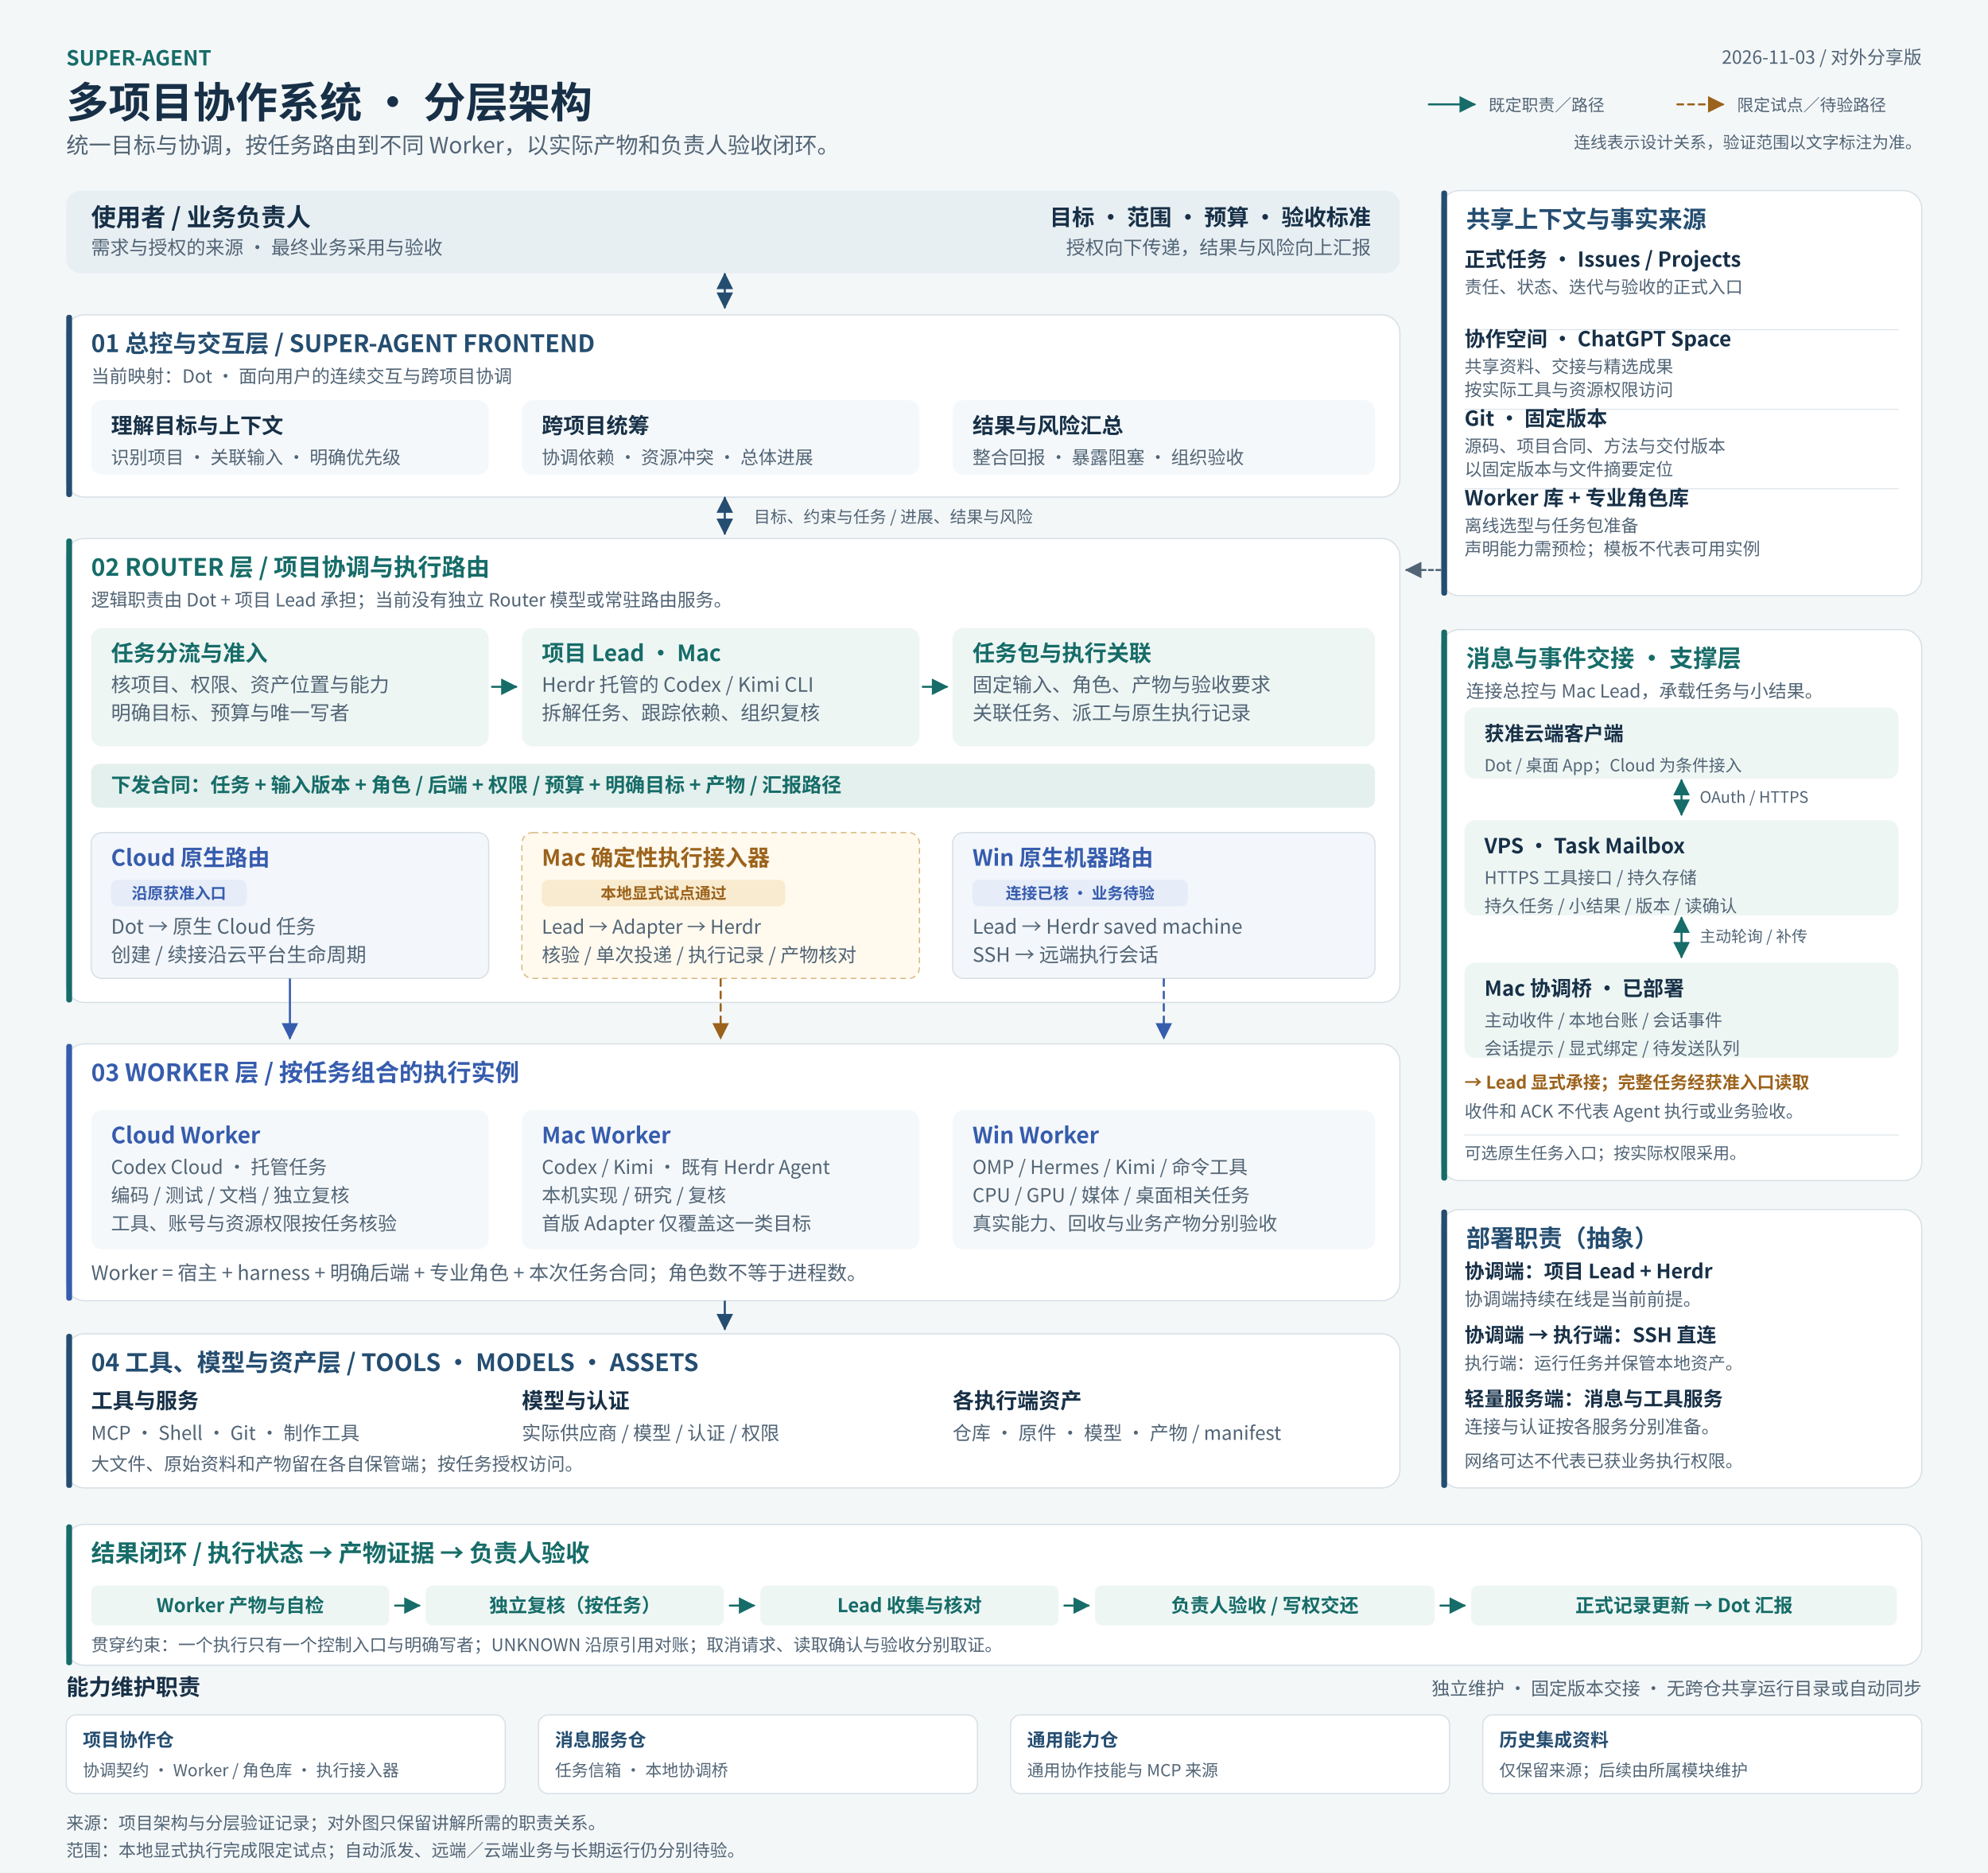
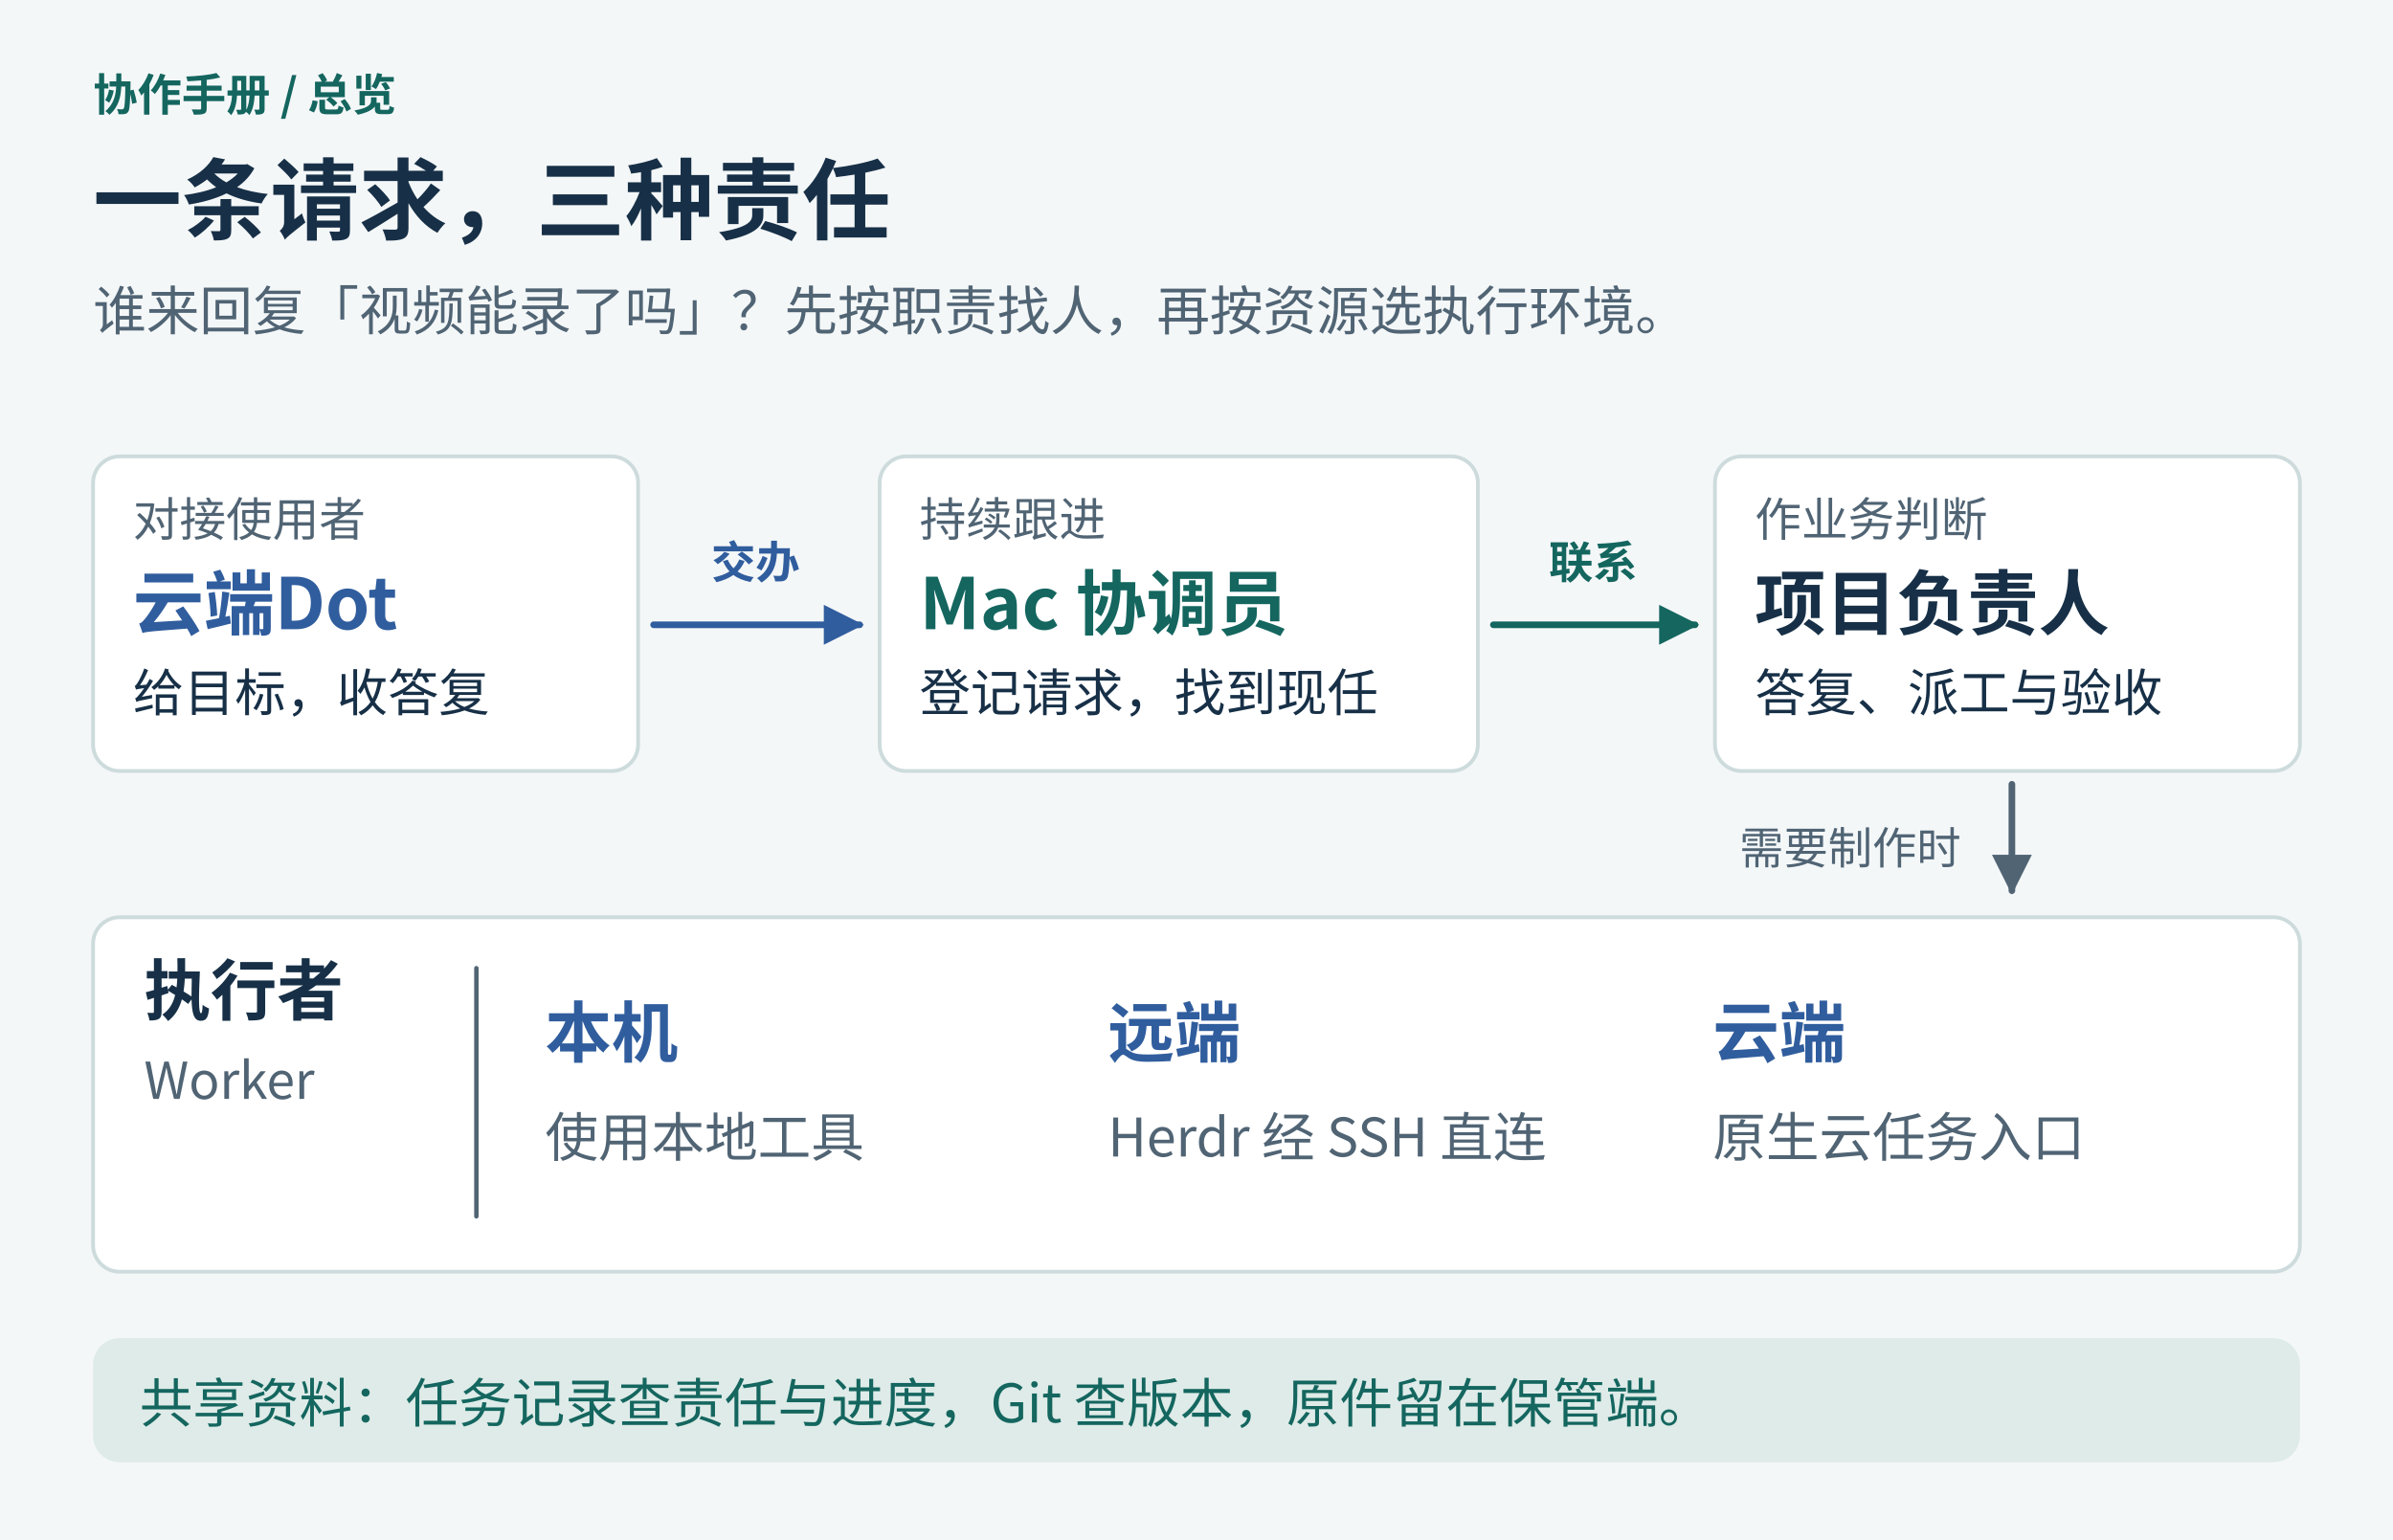
- <svg xmlns="http://www.w3.org/2000/svg" width="2400" height="2260" viewBox="0 0 2400 2260" role="img" aria-labelledby="svg-title svg-desc">
+ <svg xmlns="http://www.w3.org/2000/svg" width="1080" height="695" viewBox="0 0 1080 695" role="img" aria-labelledby="title desc">
+   <style>text{font-family:"PingFang SC","Microsoft YaHei","Noto Sans CJK SC",sans-serif}</style>
  <defs>
-     <marker id="arrow" viewBox="0 0 10 10" refX="9" refY="5" markerWidth="8" markerHeight="8" orient="auto-start-reverse">
-       <path d="M 0 0 L 10 5 L 0 10 z" fill="context-stroke" />
+     <marker id="a0" viewBox="0 0 10 10" refX="9" refY="5" markerWidth="6" markerHeight="6" orient="auto-start-reverse">
+       <path d="M0 0 L10 5 L0 10Z" fill="#14665f" />
    </marker>
-     <marker id="arrowBack" viewBox="0 0 10 10" refX="1" refY="5" markerWidth="8" markerHeight="8" orient="auto">
-       <path d="M 10 0 L 0 5 L 10 10 z" fill="context-stroke" />
+     <marker id="a1" viewBox="0 0 10 10" refX="9" refY="5" markerWidth="6" markerHeight="6" orient="auto-start-reverse">
+       <path d="M0 0 L10 5 L0 10Z" fill="#305d9d" />
+     </marker>
+     <marker id="a2" viewBox="0 0 10 10" refX="9" refY="5" markerWidth="6" markerHeight="6" orient="auto-start-reverse">
+       <path d="M0 0 L10 5 L0 10Z" fill="#506474" />
+     </marker>
+     <marker id="a3" viewBox="0 0 10 10" refX="9" refY="5" markerWidth="6" markerHeight="6" orient="auto-start-reverse">
+       <path d="M0 0 L10 5 L0 10Z" fill="#855921" />
    </marker>
  </defs>
-   <style>text {font-family:"PingFang SC","Noto Sans CJK SC","Microsoft YaHei",Arial,sans-serif} a {cursor:pointer}</style>
-   <rect x="0" y="0" width="2400" height="2260" rx="0" fill="#f4f7f8" />
-   <text id="t0" x="80" y="79" font-size="25" font-weight="750" fill="#166c68" text-anchor="start">SUPER-AGENT</text>
-   <text id="t1" x="80" y="142" font-size="51" font-weight="700" fill="#173047" text-anchor="start">多项目协作系统 · 分层架构</text>
-   <text id="t2" x="80" y="185" font-size="27" font-weight="400" fill="#516475" text-anchor="start">统一目标与协调，按任务路由到不同 Worker，以实际产物和负责人验收闭环。</text>
-   <text id="t3" x="2320" y="77" font-size="22" font-weight="500" fill="#516475" text-anchor="end">2026-11-03  /  对外分享版</text>
-   <path d="M 1725 126 H 1780" fill="none" stroke="#166c68" stroke-width="2.5" stroke-linejoin="round" stroke-linecap="round" marker-end="url(#arrow)" />
-   <text id="t4" x="1797" y="134" font-size="20" font-weight="400" fill="#516475" text-anchor="start">既定职责／路径</text>
-   <path d="M 2025 126 H 2080" fill="none" stroke="#9b621b" stroke-width="2.5" stroke-linejoin="round" stroke-linecap="round" stroke-dasharray="7 6" marker-end="url(#arrow)" />
-   <text id="t5" x="2097" y="134" font-size="20" font-weight="400" fill="#516475" text-anchor="start">限定试点／待验路径</text>
-   <text id="t6" x="2320" y="179" font-size="20" font-weight="400" fill="#516475" text-anchor="end">连线表示设计关系，验证范围以文字标注为准。</text>
-   <rect x="80" y="230" width="1610" height="100" rx="18" fill="#e8eff3" />
-   <text id="t7" x="110" y="273" font-size="30" font-weight="650" fill="#173047" text-anchor="start">使用者 / 业务负责人</text>
-   <text id="t8" x="110" y="307" font-size="23" font-weight="400" fill="#516475" text-anchor="start">需求与授权的来源 · 最终业务采用与验收</text>
-   <text id="t9" x="1655" y="272" font-size="27" font-weight="550" fill="#173047" text-anchor="end">目标  ·  范围  ·  预算  ·  验收标准</text>
-   <text id="t10" x="1655" y="307" font-size="23" font-weight="400" fill="#516475" text-anchor="end">授权向下传递，结果与风险向上汇报</text>
-   <path d="M 875 331 V 371" fill="none" stroke="#244d70" stroke-width="2.5" stroke-linejoin="round" stroke-linecap="round" marker-end="url(#arrow)" marker-start="url(#arrowBack)" />
-   <rect x="80" y="380" width="1610" height="220" rx="22" fill="white" stroke="#d7e0e6" stroke-width="1.5" />
-   <rect x="80" y="380" width="7" height="220" rx="3" fill="#244d70" />
-   <text id="t11" x="110" y="425" font-size="29" font-weight="650" fill="#244d70" text-anchor="start">01  总控与交互层  /  SUPER-AGENT FRONTEND</text>
-   <text id="t12" x="110" y="462" font-size="22" font-weight="400" fill="#516475" text-anchor="start">当前映射：Dot · 面向用户的连续交互与跨项目协调</text>
-   <rect x="110" y="483" width="480" height="90" rx="13" fill="#f5f8fa" />
-   <text id="t13" x="134" y="523" font-size="26" font-weight="650" fill="#173047" text-anchor="start">理解目标与上下文</text>
-   <text id="t14" x="134" y="560" font-size="22" font-weight="400" fill="#516475" text-anchor="start">识别项目 · 关联输入 · 明确优先级</text>
-   <rect x="630" y="483" width="480" height="90" rx="13" fill="#f5f8fa" />
-   <text id="t15" x="654" y="523" font-size="26" font-weight="650" fill="#173047" text-anchor="start">跨项目统筹</text>
-   <text id="t16" x="654" y="560" font-size="22" font-weight="400" fill="#516475" text-anchor="start">协调依赖 · 资源冲突 · 总体进展</text>
-   <rect x="1150" y="483" width="510" height="90" rx="13" fill="#f5f8fa" />
-   <text id="t17" x="1174" y="523" font-size="26" font-weight="650" fill="#173047" text-anchor="start">结果与风险汇总</text>
-   <text id="t18" x="1174" y="560" font-size="22" font-weight="400" fill="#516475" text-anchor="start">整合回报 · 暴露阻塞 · 组织验收</text>
-   <path d="M 875 601 V 644" fill="none" stroke="#244d70" stroke-width="2.5" stroke-linejoin="round" stroke-linecap="round" marker-end="url(#arrow)" marker-start="url(#arrowBack)" />
-   <rect x="900" y="609" width="420" height="28" rx="0" fill="#f4f7f8" />
-   <text id="t19" x="910" y="631" font-size="20" font-weight="400" fill="#516475" text-anchor="start">目标、约束与任务 / 进展、结果与风险</text>
-   <rect x="80" y="650" width="1610" height="560" rx="22" fill="white" stroke="#d7e0e6" stroke-width="1.5" />
-   <rect x="80" y="650" width="7" height="560" rx="3" fill="#166c68" />
-   <text id="t20" x="110" y="695" font-size="29" font-weight="650" fill="#166c68" text-anchor="start">02  ROUTER 层  /  项目协调与执行路由</text>
-   <text id="t21" x="110" y="732" font-size="22" font-weight="400" fill="#516475" text-anchor="start">逻辑职责由 Dot + 项目 Lead 承担；当前没有独立 Router 模型或常驻路由服务。</text>
-   <rect x="110" y="758" width="480" height="143" rx="13" fill="#eef6f4" />
-   <text id="t22" x="134" y="798" font-size="27" font-weight="650" fill="#166c68" text-anchor="start">任务分流与准入</text>
-   <text id="t23" x="134" y="835" font-size="24" font-weight="400" fill="#516475" text-anchor="start">核项目、权限、资产位置与能力</text>
-   <text id="t24" x="134" y="869" font-size="24" font-weight="400" fill="#516475" text-anchor="start">明确目标、预算与唯一写者</text>
-   <rect x="630" y="758" width="480" height="143" rx="13" fill="#eef6f4" />
-   <text id="t25" x="654" y="798" font-size="27" font-weight="650" fill="#166c68" text-anchor="start">项目 Lead · Mac</text>
-   <text id="t26" x="654" y="835" font-size="24" font-weight="400" fill="#516475" text-anchor="start">Herdr 托管的 Codex / Kimi CLI</text>
-   <text id="t27" x="654" y="869" font-size="24" font-weight="400" fill="#516475" text-anchor="start">拆解任务、跟踪依赖、组织复核</text>
-   <rect x="1150" y="758" width="510" height="143" rx="13" fill="#eef6f4" />
-   <text id="t28" x="1174" y="798" font-size="27" font-weight="650" fill="#166c68" text-anchor="start">任务包与执行关联</text>
-   <text id="t29" x="1174" y="835" font-size="24" font-weight="400" fill="#516475" text-anchor="start">固定输入、角色、产物与验收要求</text>
-   <text id="t30" x="1174" y="869" font-size="24" font-weight="400" fill="#516475" text-anchor="start">关联任务、派工与原生执行记录</text>
-   <path d="M 594 829 H 623" fill="none" stroke="#166c68" stroke-width="2.5" stroke-linejoin="round" stroke-linecap="round" marker-end="url(#arrow)" />
-   <path d="M 1114 829 H 1143" fill="none" stroke="#166c68" stroke-width="2.5" stroke-linejoin="round" stroke-linecap="round" marker-end="url(#arrow)" />
-   <rect x="110" y="922" width="1550" height="53" rx="10" fill="#e4f0ed" />
-   <text id="t31" x="134" y="956" font-size="24" font-weight="550" fill="#166c68" text-anchor="start">下发合同：任务 + 输入版本 + 角色 / 后端 + 权限 / 预算 + 明确目标 + 产物 / 汇报路径</text>
-   <rect x="110" y="1005" width="480" height="176" rx="13" fill="#f3f6fa" stroke="#d7e0e6" stroke-width="1.5" />
-   <text id="t32" x="134" y="1045" font-size="27" font-weight="650" fill="#365cad" text-anchor="start">Cloud 原生路由</text>
-   <rect x="134" y="1062" width="164" height="32" rx="8" fill="#e6ecf8" />
-   <text id="t33" x="216.0" y="1085" font-size="19" font-weight="600" fill="#365cad" text-anchor="middle">沿原获准入口</text>
-   <text id="t34" x="134" y="1127" font-size="24" font-weight="400" fill="#516475" text-anchor="start">Dot → 原生 Cloud 任务</text>
-   <text id="t35" x="134" y="1161" font-size="24" font-weight="400" fill="#516475" text-anchor="start">创建 / 续接沿云平台生命周期</text>
-   <rect x="630" y="1005" width="480" height="176" rx="13" fill="#fff9ee" stroke="#d8bb84" stroke-width="1.5" stroke-dasharray="7 5" />
-   <text id="t36" x="654" y="1045" font-size="27" font-weight="650" fill="#9b621b" text-anchor="start">Mac 确定性执行接入器</text>
-   <rect x="654" y="1062" width="294" height="32" rx="8" fill="#f9ebcf" />
-   <text id="t37" x="801.0" y="1085" font-size="19" font-weight="600" fill="#9b621b" text-anchor="middle">本地显式试点通过</text>
-   <text id="t38" x="654" y="1127" font-size="23" font-weight="400" fill="#516475" text-anchor="start">Lead → Adapter → Herdr</text>
-   <text id="t39" x="654" y="1161" font-size="23" font-weight="400" fill="#516475" text-anchor="start">核验 / 单次投递 / 执行记录 / 产物核对</text>
-   <rect x="1150" y="1005" width="510" height="176" rx="13" fill="#f3f6fa" stroke="#d7e0e6" stroke-width="1.5" />
-   <text id="t40" x="1174" y="1045" font-size="27" font-weight="650" fill="#365cad" text-anchor="start">Win 原生机器路由</text>
-   <rect x="1174" y="1062" width="260" height="32" rx="8" fill="#e6ecf8" />
-   <text id="t41" x="1304.0" y="1085" font-size="19" font-weight="600" fill="#365cad" text-anchor="middle">连接已核 · 业务待验</text>
-   <text id="t42" x="1174" y="1127" font-size="24" font-weight="400" fill="#516475" text-anchor="start">Lead → Herdr saved machine</text>
-   <text id="t43" x="1174" y="1161" font-size="24" font-weight="400" fill="#516475" text-anchor="start">SSH → 远端执行会话</text>
-   <path d="M 350 1182 V 1253" fill="none" stroke="#365cad" stroke-width="2.5" stroke-linejoin="round" stroke-linecap="round" marker-end="url(#arrow)" />
-   <path d="M 870 1182 V 1253" fill="none" stroke="#9b621b" stroke-width="2.5" stroke-linejoin="round" stroke-linecap="round" stroke-dasharray="8 7" marker-end="url(#arrow)" />
-   <path d="M 1405 1182 V 1253" fill="none" stroke="#365cad" stroke-width="2.5" stroke-linejoin="round" stroke-linecap="round" stroke-dasharray="8 7" marker-end="url(#arrow)" />
-   <rect x="80" y="1260" width="1610" height="310" rx="22" fill="white" stroke="#d7e0e6" stroke-width="1.5" />
-   <rect x="80" y="1260" width="7" height="310" rx="3" fill="#365cad" />
-   <text id="t44" x="110" y="1305" font-size="29" font-weight="650" fill="#365cad" text-anchor="start">03  WORKER 层  /  按任务组合的执行实例</text>
-   <rect x="110" y="1340" width="480" height="168" rx="13" fill="#f5f8fa" />
-   <text id="t45" x="134" y="1380" font-size="27" font-weight="650" fill="#365cad" text-anchor="start">Cloud Worker</text>
-   <text id="t46" x="134" y="1417" font-size="23" font-weight="400" fill="#516475" text-anchor="start">Codex Cloud · 托管任务</text>
-   <text id="t47" x="134" y="1451" font-size="23" font-weight="400" fill="#516475" text-anchor="start">编码 / 测试 / 文档 / 独立复核</text>
-   <text id="t48" x="134" y="1485" font-size="23" font-weight="400" fill="#516475" text-anchor="start">工具、账号与资源权限按任务核验</text>
-   <rect x="630" y="1340" width="480" height="168" rx="13" fill="#f5f8fa" />
-   <text id="t49" x="654" y="1380" font-size="27" font-weight="650" fill="#365cad" text-anchor="start">Mac Worker</text>
-   <text id="t50" x="654" y="1417" font-size="23" font-weight="400" fill="#516475" text-anchor="start">Codex / Kimi · 既有 Herdr Agent</text>
-   <text id="t51" x="654" y="1451" font-size="23" font-weight="400" fill="#516475" text-anchor="start">本机实现 / 研究 / 复核</text>
-   <text id="t52" x="654" y="1485" font-size="23" font-weight="400" fill="#516475" text-anchor="start">首版 Adapter 仅覆盖这一类目标</text>
-   <rect x="1150" y="1340" width="510" height="168" rx="13" fill="#f5f8fa" />
-   <text id="t53" x="1174" y="1380" font-size="27" font-weight="650" fill="#365cad" text-anchor="start">Win Worker</text>
-   <text id="t54" x="1174" y="1417" font-size="23" font-weight="400" fill="#516475" text-anchor="start">OMP / Hermes / Kimi / 命令工具</text>
-   <text id="t55" x="1174" y="1451" font-size="23" font-weight="400" fill="#516475" text-anchor="start">CPU / GPU / 媒体 / 桌面相关任务</text>
-   <text id="t56" x="1174" y="1485" font-size="23" font-weight="400" fill="#516475" text-anchor="start">真实能力、回收与业务产物分别验收</text>
-   <text id="t57" x="110" y="1545" font-size="24" font-weight="400" fill="#516475" text-anchor="start">Worker = 宿主 + harness + 明确后端 + 专业角色 + 本次任务合同；角色数不等于进程数。</text>
-   <path d="M 875 1571 V 1604" fill="none" stroke="#244d70" stroke-width="2.5" stroke-linejoin="round" stroke-linecap="round" marker-end="url(#arrow)" />
-   <rect x="80" y="1610" width="1610" height="186" rx="22" fill="white" stroke="#d7e0e6" stroke-width="1.5" />
-   <rect x="80" y="1610" width="7" height="186" rx="3" fill="#244d70" />
-   <text id="t58" x="110" y="1655" font-size="29" font-weight="650" fill="#244d70" text-anchor="start">04  工具、模型与资产层  /  TOOLS · MODELS · ASSETS</text>
-   <text id="t59" x="110" y="1700" font-size="26" font-weight="650" fill="#173047" text-anchor="start">工具与服务</text>
-   <text id="t60" x="110" y="1738" font-size="23" font-weight="400" fill="#516475" text-anchor="start">MCP · Shell · Git · 制作工具</text>
-   <text id="t61" x="630" y="1700" font-size="26" font-weight="650" fill="#173047" text-anchor="start">模型与认证</text>
-   <text id="t62" x="630" y="1738" font-size="23" font-weight="400" fill="#516475" text-anchor="start">实际供应商 / 模型 / 认证 / 权限</text>
-   <text id="t63" x="1150" y="1700" font-size="26" font-weight="650" fill="#173047" text-anchor="start">各执行端资产</text>
-   <text id="t64" x="1150" y="1738" font-size="23" font-weight="400" fill="#516475" text-anchor="start">仓库 · 原件 · 模型 · 产物 / manifest</text>
-   <text id="t65" x="110" y="1775" font-size="22" font-weight="400" fill="#516475" text-anchor="start">大文件、原始资料和产物留在各自保管端；按任务授权访问。</text>
-   <rect x="1740" y="230" width="580" height="489" rx="22" fill="white" stroke="#d7e0e6" stroke-width="1.5" />
-   <rect x="1740" y="230" width="7" height="489" rx="3" fill="#244d70" />
-   <text id="t66" x="1770" y="275" font-size="29" font-weight="650" fill="#244d70" text-anchor="start">共享上下文与事实来源</text>
-   <g>
-     <text id="t67" x="1768" y="322" font-size="25" font-weight="650" fill="#173047" text-anchor="start">正式任务 · Issues / Projects</text>
-     <text id="t68" x="1768" y="354" font-size="21" font-weight="400" fill="#516475" text-anchor="start">责任、状态、迭代与验收的正式入口</text>
-   </g>
-   <path d="M 1768 398 H 2292" fill="none" stroke="#d7e0e6" stroke-width="1" stroke-linejoin="round" stroke-linecap="round" />
-   <text id="t69" x="1768" y="418" font-size="25" font-weight="650" fill="#173047" text-anchor="start">协作空间 · ChatGPT Space</text>
-   <text id="t70" x="1768" y="450" font-size="21" font-weight="400" fill="#516475" text-anchor="start">共享资料、交接与精选成果</text>
-   <text id="t71" x="1768" y="478" font-size="21" font-weight="400" fill="#516475" text-anchor="start">按实际工具与资源权限访问</text>
-   <path d="M 1768 494 H 2292" fill="none" stroke="#d7e0e6" stroke-width="1" stroke-linejoin="round" stroke-linecap="round" />
-   <text id="t72" x="1768" y="514" font-size="25" font-weight="650" fill="#173047" text-anchor="start">Git · 固定版本</text>
-   <text id="t73" x="1768" y="546" font-size="21" font-weight="400" fill="#516475" text-anchor="start">源码、项目合同、方法与交付版本</text>
-   <text id="t74" x="1768" y="574" font-size="21" font-weight="400" fill="#516475" text-anchor="start">以固定版本与文件摘要定位</text>
-   <path d="M 1768 590 H 2292" fill="none" stroke="#d7e0e6" stroke-width="1" stroke-linejoin="round" stroke-linecap="round" />
-   <g>
-     <text id="t75" x="1768" y="610" font-size="25" font-weight="650" fill="#173047" text-anchor="start">Worker 库 + 专业角色库</text>
-     <text id="t76" x="1768" y="642" font-size="21" font-weight="400" fill="#516475" text-anchor="start">离线选型与任务包准备</text>
-     <text id="t77" x="1768" y="670" font-size="21" font-weight="400" fill="#516475" text-anchor="start">声明能力需预检；模板不代表可用实例</text>
-   </g>
-   <path d="M 1739 688 H 1698" fill="none" stroke="#516475" stroke-width="2.5" stroke-linejoin="round" stroke-linecap="round" stroke-dasharray="5 4" marker-end="url(#arrow)" />
-   <rect x="1740" y="760" width="580" height="665" rx="22" fill="white" stroke="#d7e0e6" stroke-width="1.5" />
-   <rect x="1740" y="760" width="7" height="665" rx="3" fill="#166c68" />
-   <text id="t78" x="1770" y="805" font-size="29" font-weight="650" fill="#166c68" text-anchor="start">消息与事件交接 · 支撑层</text>
-   <text id="t79" x="1770" y="842" font-size="22" font-weight="400" fill="#516475" text-anchor="start">连接总控与 Mac Lead，承载任务与小结果。</text>
-   <rect x="1768" y="854" width="524" height="86" rx="13" fill="#eef6f4" />
-   <text id="t80" x="1792" y="894" font-size="24" font-weight="650" fill="#173047" text-anchor="start">获准云端客户端</text>
-   <text id="t81" x="1792" y="931" font-size="20" font-weight="400" fill="#516475" text-anchor="start">Dot / 桌面 App；Cloud 为条件接入</text>
-   <path d="M 2030 942 V 983" fill="none" stroke="#166c68" stroke-width="2.5" stroke-linejoin="round" stroke-linecap="round" marker-end="url(#arrow)" marker-start="url(#arrowBack)" />
-   <text id="t82" x="2052" y="969" font-size="19" font-weight="400" fill="#516475" text-anchor="start">OAuth / HTTPS</text>
-   <rect x="1768" y="990" width="524" height="115" rx="13" fill="#eef6f4" />
-   <text id="t83" x="1792" y="1030" font-size="25" font-weight="650" fill="#173047" text-anchor="start">VPS · Task Mailbox</text>
-   <text id="t84" x="1792" y="1067" font-size="21" font-weight="400" fill="#516475" text-anchor="start">HTTPS 工具接口 / 持久存储</text>
-   <text id="t85" x="1792" y="1101" font-size="21" font-weight="400" fill="#516475" text-anchor="start">持久任务 / 小结果 / 版本 / 读确认</text>
-   <path d="M 2030 1108 V 1155" fill="none" stroke="#166c68" stroke-width="2.5" stroke-linejoin="round" stroke-linecap="round" marker-end="url(#arrow)" marker-start="url(#arrowBack)" />
-   <text id="t86" x="2052" y="1137" font-size="19" font-weight="400" fill="#516475" text-anchor="start">主动轮询 / 补传</text>
-   <rect x="1768" y="1162" width="524" height="115" rx="13" fill="#eef6f4" />
-   <text id="t87" x="1792" y="1202" font-size="25" font-weight="650" fill="#173047" text-anchor="start">Mac 协调桥 · 已部署</text>
-   <text id="t88" x="1792" y="1239" font-size="21" font-weight="400" fill="#516475" text-anchor="start">主动收件 / 本地台账 / 会话事件</text>
-   <text id="t89" x="1792" y="1273" font-size="21" font-weight="400" fill="#516475" text-anchor="start">会话提示 / 显式绑定 / 待发送队列</text>
-   <text id="t90" x="1768" y="1314" font-size="21" font-weight="550" fill="#9b621b" text-anchor="start">→ Lead 显式承接；完整任务经获准入口读取</text>
-   <text id="t91" x="1768" y="1349" font-size="21" font-weight="400" fill="#516475" text-anchor="start">收件和 ACK 不代表 Agent 执行或业务验收。</text>
-   <path d="M 1768 1370 H 2292" fill="none" stroke="#d7e0e6" stroke-width="1" stroke-linejoin="round" stroke-linecap="round" />
-   <text id="t92" x="1768" y="1399" font-size="20" font-weight="400" fill="#516475" text-anchor="start">可选原生任务入口；按实际权限采用。</text>
-   <rect x="1740" y="1460" width="580" height="336" rx="22" fill="white" stroke="#d7e0e6" stroke-width="1.5" />
-   <rect x="1740" y="1460" width="7" height="336" rx="3" fill="#244d70" />
-   <text id="t93" x="1770" y="1505" font-size="29" font-weight="650" fill="#244d70" text-anchor="start">部署职责（抽象）</text>
-   <text id="t94" x="1768" y="1543" font-size="24" font-weight="650" fill="#173047" text-anchor="start">协调端：项目 Lead + Herdr</text>
-   <text id="t95" x="1768" y="1576" font-size="22" font-weight="400" fill="#516475" text-anchor="start">协调端持续在线是当前前提。</text>
-   <text id="t96" x="1768" y="1620" font-size="24" font-weight="650" fill="#173047" text-anchor="start">协调端 → 执行端：SSH 直连</text>
-   <text id="t97" x="1768" y="1653" font-size="21" font-weight="400" fill="#516475" text-anchor="start">执行端：运行任务并保管本地资产。</text>
-   <text id="t98" x="1768" y="1697" font-size="24" font-weight="650" fill="#173047" text-anchor="start">轻量服务端：消息与工具服务</text>
-   <text id="t99" x="1768" y="1730" font-size="22" font-weight="400" fill="#516475" text-anchor="start">连接与认证按各服务分别准备。</text>
-   <text id="t100" x="1768" y="1771" font-size="21" font-weight="400" fill="#516475" text-anchor="start">网络可达不代表已获业务执行权限。</text>
-   <rect x="80" y="1840" width="2240" height="170" rx="22" fill="white" stroke="#d7e0e6" stroke-width="1.5" />
-   <rect x="80" y="1840" width="7" height="170" rx="3" fill="#166c68" />
-   <text id="t101" x="110" y="1885" font-size="29" font-weight="650" fill="#166c68" text-anchor="start">结果闭环  /  执行状态 → 产物证据 → 负责人验收</text>
-   <rect x="110" y="1914" width="360" height="48" rx="8" fill="#eef6f4" />
-   <text id="t102" x="290.0" y="1946" font-size="23" font-weight="550" fill="#166c68" text-anchor="middle">Worker 产物与自检</text>
-   <path d="M 477 1938 H 506" fill="none" stroke="#166c68" stroke-width="2.5" stroke-linejoin="round" stroke-linecap="round" marker-end="url(#arrow)" />
-   <rect x="514" y="1914" width="360" height="48" rx="8" fill="#eef6f4" />
-   <text id="t103" x="694.0" y="1946" font-size="23" font-weight="550" fill="#166c68" text-anchor="middle">独立复核（按任务）</text>
-   <path d="M 881 1938 H 910" fill="none" stroke="#166c68" stroke-width="2.5" stroke-linejoin="round" stroke-linecap="round" marker-end="url(#arrow)" />
-   <rect x="918" y="1914" width="360" height="48" rx="8" fill="#eef6f4" />
-   <text id="t104" x="1098.0" y="1946" font-size="23" font-weight="550" fill="#166c68" text-anchor="middle">Lead 收集与核对</text>
-   <path d="M 1285 1938 H 1314" fill="none" stroke="#166c68" stroke-width="2.5" stroke-linejoin="round" stroke-linecap="round" marker-end="url(#arrow)" />
-   <rect x="1322" y="1914" width="410" height="48" rx="8" fill="#eef6f4" />
-   <text id="t105" x="1527.0" y="1946" font-size="23" font-weight="550" fill="#166c68" text-anchor="middle">负责人验收 / 写权交还</text>
-   <path d="M 1739 1938 H 1768" fill="none" stroke="#166c68" stroke-width="2.5" stroke-linejoin="round" stroke-linecap="round" marker-end="url(#arrow)" />
-   <rect x="1776" y="1914" width="514" height="48" rx="8" fill="#eef6f4" />
-   <text id="t106" x="2033.0" y="1946" font-size="23" font-weight="550" fill="#166c68" text-anchor="middle">正式记录更新 → Dot 汇报</text>
-   <text id="t107" x="110" y="1993" font-size="21" font-weight="400" fill="#516475" text-anchor="start">贯穿约束：一个执行只有一个控制入口与明确写者；UNKNOWN 沿原引用对账；取消请求、读取确认与验收分别取证。</text>
-   <text id="t108" x="80" y="2046" font-size="27" font-weight="650" fill="#173047" text-anchor="start">能力维护职责</text>
-   <text id="t109" x="2320" y="2046" font-size="22" font-weight="400" fill="#516475" text-anchor="end">独立维护 · 固定版本交接 · 无跨仓共享运行目录或自动同步</text>
-   <g>
-     <rect x="80" y="2070" width="530" height="95" rx="12" fill="white" stroke="#d7e0e6" stroke-width="1.5" />
-     <text id="t110" x="100" y="2108" font-size="22" font-weight="650" fill="#244d70" text-anchor="start">项目协作仓</text>
-     <text id="t111" x="100" y="2144" font-size="20" font-weight="400" fill="#516475" text-anchor="start">协调契约 · Worker / 角色库 · 执行接入器</text>
-   </g>
-   <g>
-     <rect x="650" y="2070" width="530" height="95" rx="12" fill="white" stroke="#d7e0e6" stroke-width="1.5" />
-     <text id="t112" x="670" y="2108" font-size="22" font-weight="650" fill="#244d70" text-anchor="start">消息服务仓</text>
-     <text id="t113" x="670" y="2144" font-size="20" font-weight="400" fill="#516475" text-anchor="start">任务信箱 · 本地协调桥</text>
-   </g>
-   <g>
-     <rect x="1220" y="2070" width="530" height="95" rx="12" fill="white" stroke="#d7e0e6" stroke-width="1.5" />
-     <text id="t114" x="1240" y="2108" font-size="22" font-weight="650" fill="#244d70" text-anchor="start">通用能力仓</text>
-     <text id="t115" x="1240" y="2144" font-size="20" font-weight="400" fill="#516475" text-anchor="start">通用协作技能与 MCP 来源</text>
-   </g>
-   <g>
-     <rect x="1790" y="2070" width="530" height="95" rx="12" fill="white" stroke="#d7e0e6" stroke-width="1.5" />
-     <text id="t116" x="1810" y="2108" font-size="22" font-weight="650" fill="#244d70" text-anchor="start">历史集成资料</text>
-     <text id="t117" x="1810" y="2144" font-size="20" font-weight="400" fill="#516475" text-anchor="start">仅保留来源；后续由所属模块维护</text>
-   </g>
-   <text id="t118" x="80" y="2208" font-size="21" font-weight="400" fill="#516475" text-anchor="start">来源：项目架构与分层验证记录；对外图只保留讲解所需的职责关系。</text>
-   <text id="t119" x="80" y="2241" font-size="21" font-weight="400" fill="#516475" text-anchor="start">范围：本地显式执行完成限定试点；自动派发、远端／云端业务与长期运行仍分别待验。</text>
+   <rect x="0" y="0" width="1080" height="695" rx="0" fill="#f4f7f8" stroke="none" stroke-width="1.7" />
+   <text x="42" y="50" font-size="20" font-weight="650" fill="#14665f" text-anchor="start">协作手册  /  总览</text>
+   <text x="42" y="105" font-size="40" font-weight="710" fill="#173047" text-anchor="start">一条请求，三种责任</text>
+   <text x="42" y="149" font-size="24" font-weight="430" fill="#506474" text-anchor="start">谁来回复「视频能录了吗」？先按职责找人，再按资源选执行环境。</text>
+   <rect x="42" y="206" width="246" height="142" rx="12" fill="white" stroke="#cddbdc" stroke-width="1.7" />
+   <text x="60" y="242" font-size="21" font-weight="430" fill="#506474" text-anchor="start">对接使用者</text>
+   <text x="60" y="284" font-size="32" font-weight="680" fill="#305d9d" text-anchor="start">云端Dot</text>
+   <text x="60" y="321" font-size="23" font-weight="430" fill="#173047" text-anchor="start">给目标，收答复</text>
+   <rect x="397" y="206" width="270" height="142" rx="12" fill="white" stroke="#cddbdc" stroke-width="1.7" />
+   <text x="415" y="242" font-size="21" font-weight="430" fill="#506474" text-anchor="start">持续跟进</text>
+   <text x="415" y="284" font-size="32" font-weight="680" fill="#14665f" text-anchor="start">Mac 协调员</text>
+   <text x="415" y="321" font-size="23" font-weight="430" fill="#173047" text-anchor="start">登记请求，找到现任</text>
+   <rect x="774" y="206" width="264" height="142" rx="12" fill="white" stroke="#cddbdc" stroke-width="1.7" />
+   <text x="792" y="242" font-size="21" font-weight="430" fill="#506474" text-anchor="start">作业务判断</text>
+   <text x="792" y="284" font-size="32" font-weight="680" fill="#173047" text-anchor="start">项目负责人</text>
+   <text x="792" y="321" font-size="23" font-weight="430" fill="#173047" text-anchor="start">答复、派工与验收</text>
+   <path d="M 295 282 H 388" stroke="#305d9d" stroke-width="3" fill="none" stroke-linecap="round" stroke-linejoin="round" marker-end="url(#a1)" />
+   <text x="341" y="261" font-size="20" font-weight="570" fill="#305d9d" text-anchor="middle">交办</text>
+   <path d="M 674 282 H 765" stroke="#14665f" stroke-width="3" fill="none" stroke-linecap="round" stroke-linejoin="round" marker-end="url(#a0)" />
+   <text x="719" y="261" font-size="20" font-weight="570" fill="#14665f" text-anchor="middle">联系</text>
+   <path d="M 908 354 V 402" stroke="#506474" stroke-width="3" fill="none" stroke-linecap="round" stroke-linejoin="round" marker-end="url(#a2)" />
+   <text x="885" y="390" font-size="20" font-weight="450" fill="#506474" text-anchor="end">需要制作时</text>
+   <rect x="42" y="414" width="996" height="160" rx="12" fill="white" stroke="#cddbdc" stroke-width="1.7" />
+   <text x="65" y="458" font-size="30" font-weight="670" fill="#173047" text-anchor="start">执行者</text>
+   <text x="65" y="496" font-size="23" font-weight="430" fill="#506474" text-anchor="start">Worker</text>
+   <path d="M 215 437 V 549" stroke="#506474" stroke-width="2" fill="none" stroke-linecap="round" stroke-linejoin="round" />
+   <text x="246" y="477" font-size="30" font-weight="650" fill="#305d9d" text-anchor="start">本机</text>
+   <text x="246" y="522" font-size="24" font-weight="430" fill="#506474" text-anchor="start">使用本地工具</text>
+   <text x="500" y="477" font-size="30" font-weight="650" fill="#305d9d" text-anchor="start">远端</text>
+   <text x="500" y="522" font-size="24" font-weight="430" fill="#506474" text-anchor="start">Herdr 经 SSH 直连</text>
+   <text x="773" y="477" font-size="30" font-weight="650" fill="#305d9d" text-anchor="start">云端</text>
+   <text x="773" y="522" font-size="24" font-weight="430" fill="#506474" text-anchor="start">原生云任务入口</text>
+   <rect x="42" y="604" width="996" height="56" rx="12" fill="#deebe8" stroke="none" stroke-width="1.7" />
+   <text x="63" y="642" font-size="24" font-weight="430" fill="#14665f" text-anchor="start">共享资料：任务记录查责任与进度，Git 查版本，原件留在保管端。</text>
</svg>
